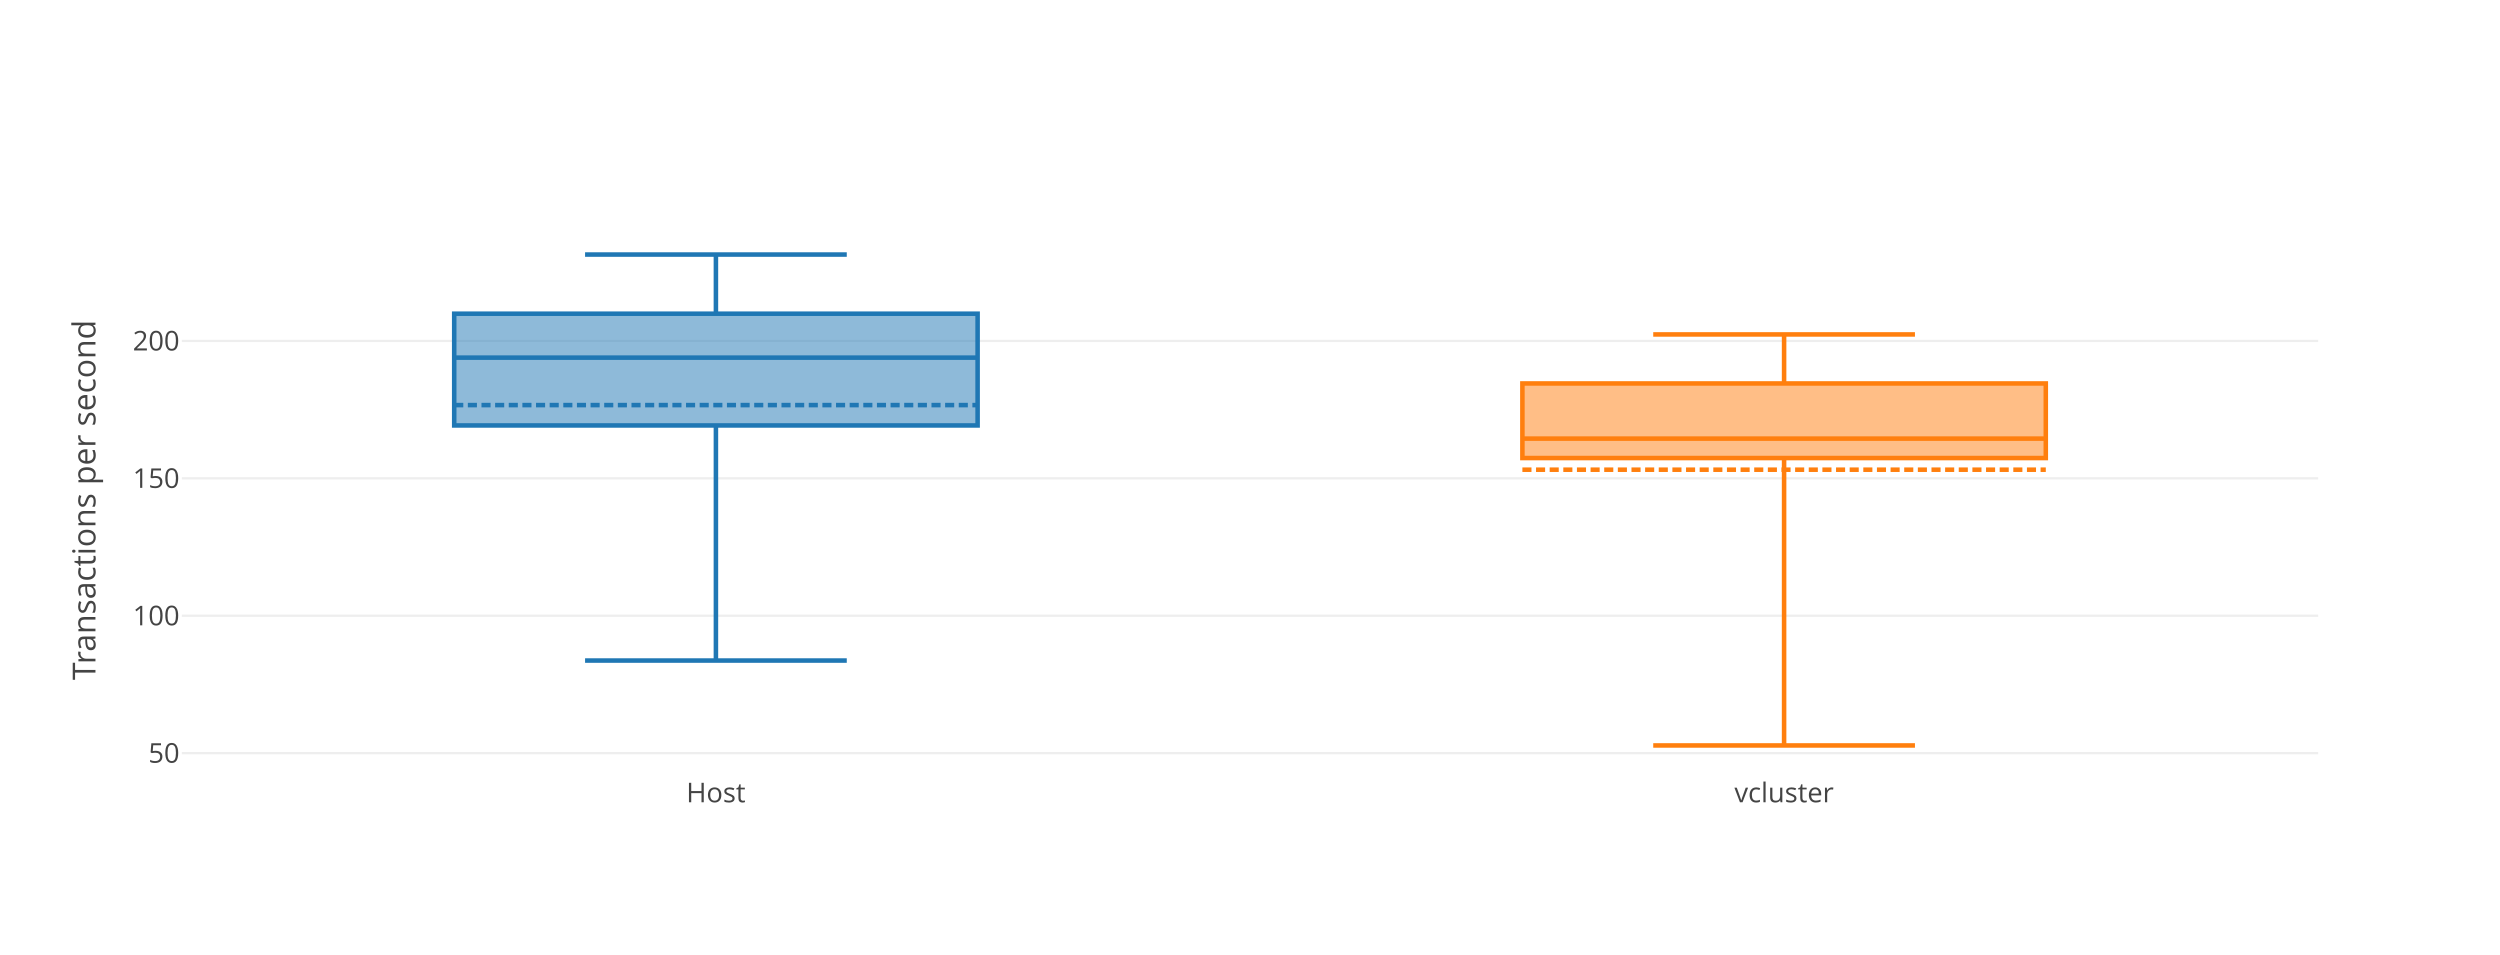
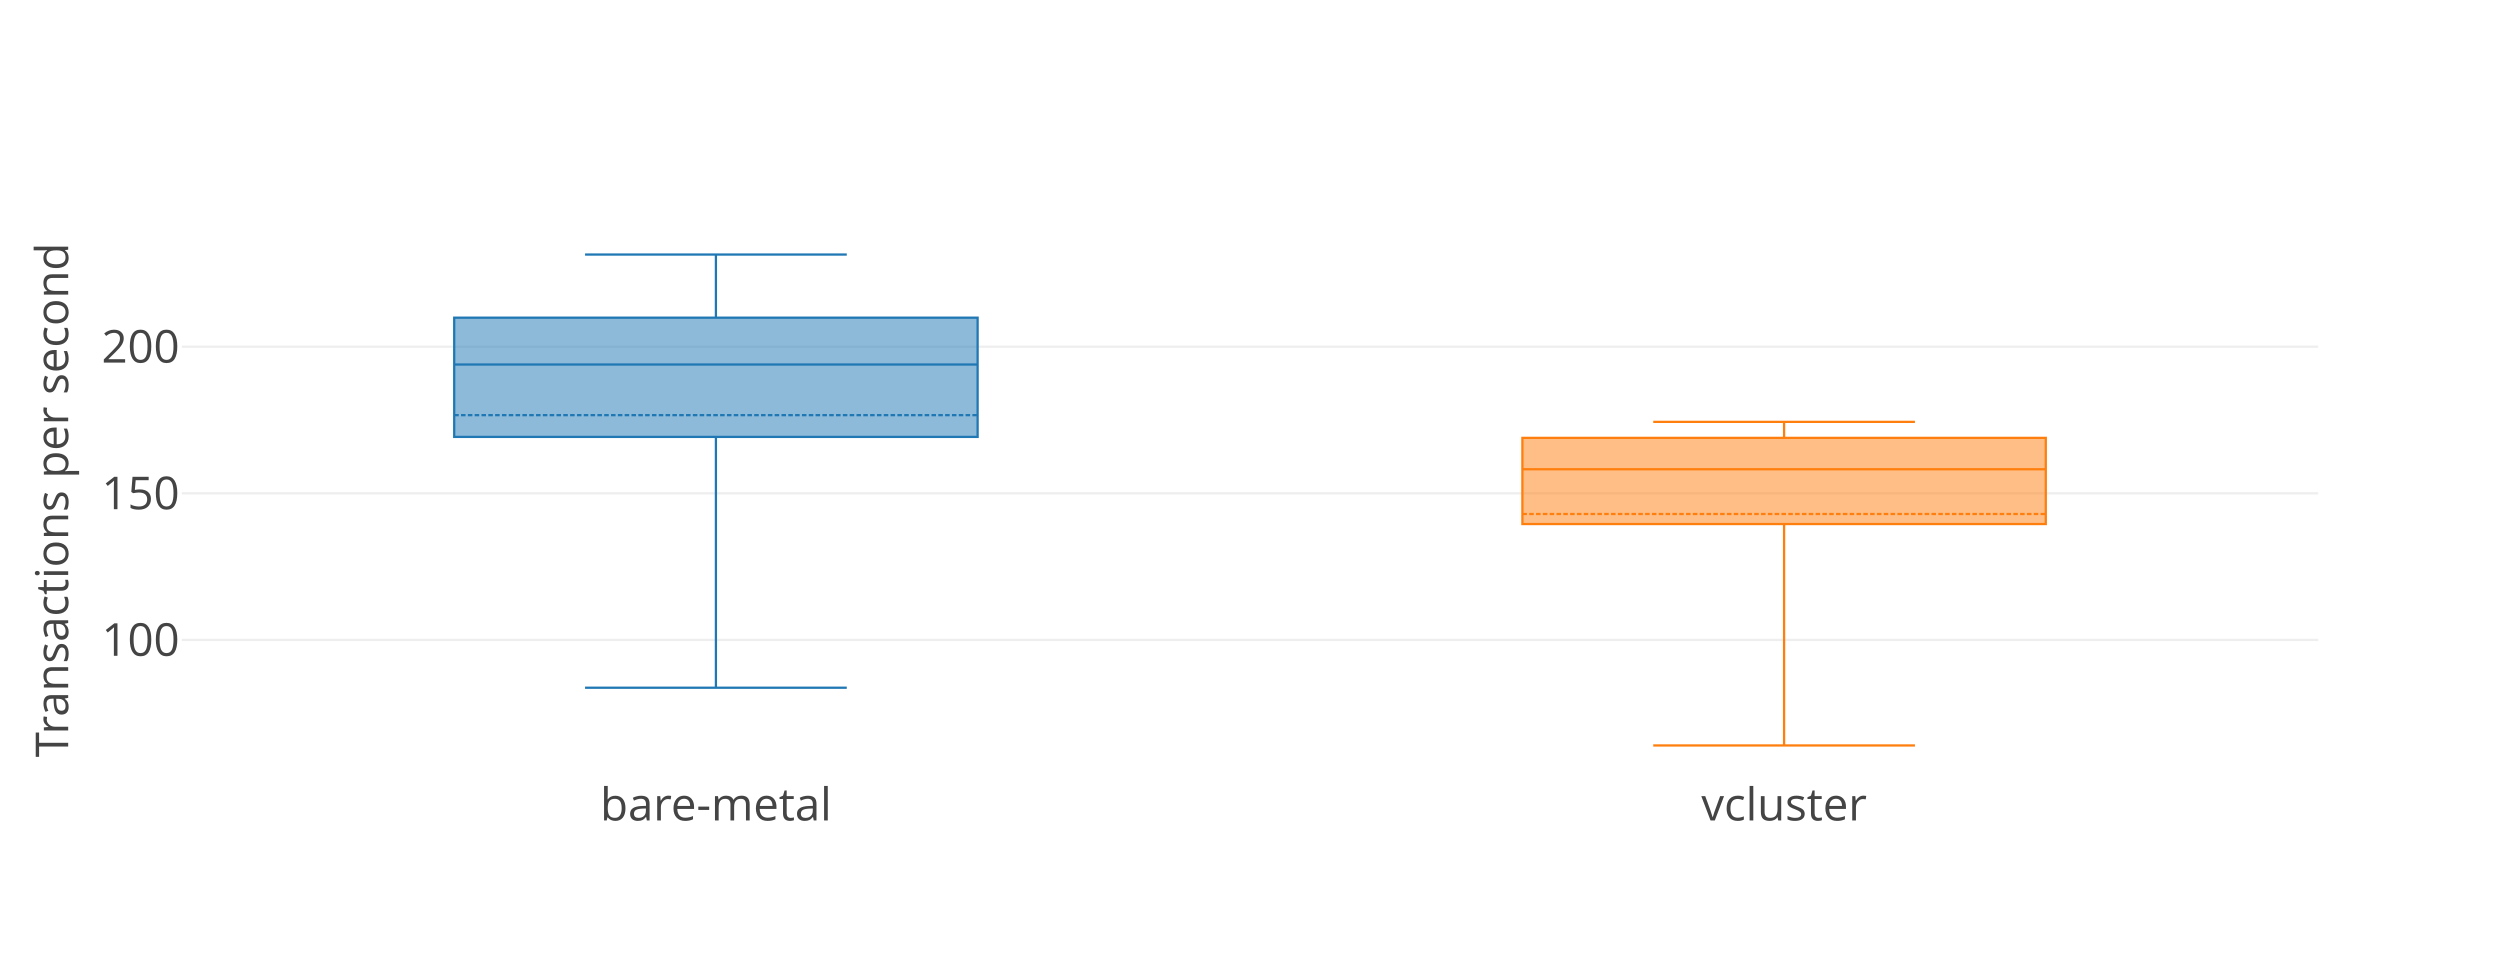
- <svg xmlns="http://www.w3.org/2000/svg" class="main-svg" width="1100" height="420" style="" viewBox="0 0 1100 420">
+ <svg xmlns="http://www.w3.org/2000/svg" class="main-svg" width="2200" height="840" style="" viewBox="0 0 1100 420">
  <rect x="0" y="0" width="1100" height="420" style="fill: rgb(255, 255, 255); fill-opacity: 1;" />
-   <defs id="defs-8cc024">
+   <defs id="defs-a539f1">
    <g class="clips">
-       <clipPath id="clip8cc024xyplot" class="plotclip">
+       <clipPath id="clipa539f1xyplot" class="plotclip">
        <rect width="940" height="240" />
      </clipPath>
-       <clipPath class="axesclip" id="clip8cc024x">
+       <clipPath class="axesclip" id="clipa539f1x">
        <rect x="80" y="0" width="940" height="420" />
      </clipPath>
-       <clipPath class="axesclip" id="clip8cc024y">
+       <clipPath class="axesclip" id="clipa539f1y">
        <rect x="0" y="100" width="1100" height="240" />
      </clipPath>
-       <clipPath class="axesclip" id="clip8cc024xy">
+       <clipPath class="axesclip" id="clipa539f1xy">
        <rect x="80" y="100" width="940" height="240" />
      </clipPath>
    </g>
    <g class="gradients" />
  </defs>
  <g class="bglayer" />
  <g class="layer-below">
    <g class="imagelayer" />
    <g class="shapelayer" />
  </g>
  <g class="cartesianlayer">
    <g class="subplot xy">
      <g class="layer-subplot">
        <g class="shapelayer" />
        <g class="imagelayer" />
      </g>
      <g class="gridlayer">
        <g class="x" />
        <g class="y">
-           <path class="ygrid crisp" transform="translate(0,331.39)" d="M80,0h940" style="stroke: rgb(238, 238, 238); stroke-opacity: 1; stroke-width: 1px;" />
-           <path class="ygrid crisp" transform="translate(0,270.93)" d="M80,0h940" style="stroke: rgb(238, 238, 238); stroke-opacity: 1; stroke-width: 1px;" />
-           <path class="ygrid crisp" transform="translate(0,210.47)" d="M80,0h940" style="stroke: rgb(238, 238, 238); stroke-opacity: 1; stroke-width: 1px;" />
-           <path class="ygrid crisp" transform="translate(0,150.01)" d="M80,0h940" style="stroke: rgb(238, 238, 238); stroke-opacity: 1; stroke-width: 1px;" />
+           <path class="ygrid crisp" transform="translate(0,281.56)" d="M80,0h940" style="stroke: rgb(238, 238, 238); stroke-opacity: 1; stroke-width: 1px;" />
+           <path class="ygrid crisp" transform="translate(0,217.06)" d="M80,0h940" style="stroke: rgb(238, 238, 238); stroke-opacity: 1; stroke-width: 1px;" />
+           <path class="ygrid crisp" transform="translate(0,152.55)" d="M80,0h940" style="stroke: rgb(238, 238, 238); stroke-opacity: 1; stroke-width: 1px;" />
        </g>
      </g>
      <g class="zerolinelayer" />
      <path class="xlines-below" />
      <path class="ylines-below" />
      <g class="overlines-below" />
      <g class="xaxislayer-below" />
      <g class="yaxislayer-below" />
      <g class="overaxes-below" />
-       <g class="plot" transform="translate(80,100)" clip-path="url('#clip8cc024xyplot')">
+       <g class="plot" transform="translate(80,100)" clip-path="url('#clipa539f1xyplot')">
        <g class="boxlayer mlayer">
          <g class="trace boxes" style="opacity: 1;">
-             <path class="box" d="M119.85,57.36H350.15M119.85,87.2H350.15V38.03H119.85ZM235,87.2V190.64M235,38.03V12M177.43,190.64H292.58M177.43,12H292.58" style="vector-effect: non-scaling-stroke; stroke-width: 2px; stroke: rgb(31, 119, 180); stroke-opacity: 1; fill: rgb(31, 119, 180); fill-opacity: 0.5;" />
-             <path class="mean" d="M119.85,78.24H350.15" style="fill: none; vector-effect: non-scaling-stroke; stroke-width: 2; stroke-dasharray: 4px, 2px; stroke: rgb(31, 119, 180); stroke-opacity: 1;" />
+             <path class="box" d="M119.85,60.39H350.15M119.85,92.24H350.15V39.78H119.85ZM235,92.24V202.6M235,39.78V12M177.43,202.6H292.58M177.43,12H292.58" style="vector-effect: non-scaling-stroke; stroke-width: 2px; stroke: rgb(31, 119, 180); stroke-opacity: 1; fill: rgb(31, 119, 180); fill-opacity: 0.5;" />
+             <path class="mean" d="M119.85,82.67H350.15" style="fill: none; vector-effect: non-scaling-stroke; stroke-width: 2; stroke-dasharray: 4px, 2px; stroke: rgb(31, 119, 180); stroke-opacity: 1;" />
          </g>
          <g class="trace boxes" style="opacity: 1;">
-             <path class="box" d="M589.85,92.99H820.15M589.85,101.54H820.15V68.72H589.85ZM705,101.54V228M705,68.72V47.15M647.42,228H762.58M647.42,47.15H762.58" style="vector-effect: non-scaling-stroke; stroke-width: 2px; stroke: rgb(255, 127, 14); stroke-opacity: 1; fill: rgb(255, 127, 14); fill-opacity: 0.5;" />
-             <path class="mean" d="M589.85,106.67H820.15" style="fill: none; vector-effect: non-scaling-stroke; stroke-width: 2; stroke-dasharray: 4px, 2px; stroke: rgb(255, 127, 14); stroke-opacity: 1;" />
+             <path class="box" d="M589.85,106.47H820.15M589.85,130.58H820.15V92.66H589.85ZM705,130.58V228M705,92.66V85.62M647.42,228H762.58M647.42,85.62H762.58" style="vector-effect: non-scaling-stroke; stroke-width: 2px; stroke: rgb(255, 127, 14); stroke-opacity: 1; fill: rgb(255, 127, 14); fill-opacity: 0.5;" />
+             <path class="mean" d="M589.85,126.16H820.15" style="fill: none; vector-effect: non-scaling-stroke; stroke-width: 2; stroke-dasharray: 4px, 2px; stroke: rgb(255, 127, 14); stroke-opacity: 1;" />
          </g>
        </g>
      </g>
      <g class="overplot" />
      <path class="xlines-above crisp" d="M0,0" style="fill: none;" />
      <path class="ylines-above crisp" d="M0,0" style="fill: none;" />
      <g class="overlines-above" />
      <g class="xaxislayer-above">
        <g class="xtick">
-           <text text-anchor="middle" x="0" y="353" transform="translate(315,0)" style="font-family: 'Open Sans', verdana, arial, sans-serif; font-size: 12px; fill: rgb(68, 68, 68); fill-opacity: 1; white-space: pre;">Host</text>
+           <text text-anchor="middle" x="0" y="361" transform="translate(315,0)" style="font-family: 'Open Sans', verdana, arial, sans-serif; font-size: 20px; fill: rgb(68, 68, 68); fill-opacity: 1; white-space: pre;">bare-metal</text>
        </g>
        <g class="xtick">
-           <text text-anchor="middle" x="0" y="353" transform="translate(785,0)" style="font-family: 'Open Sans', verdana, arial, sans-serif; font-size: 12px; fill: rgb(68, 68, 68); fill-opacity: 1; white-space: pre;">vcluster</text>
+           <text text-anchor="middle" x="0" y="361" transform="translate(785,0)" style="font-family: 'Open Sans', verdana, arial, sans-serif; font-size: 20px; fill: rgb(68, 68, 68); fill-opacity: 1; white-space: pre;">vcluster</text>
        </g>
      </g>
      <g class="yaxislayer-above">
        <g class="ytick">
-           <text text-anchor="end" x="79" y="4.2" transform="translate(0,331.39)" style="font-family: 'Open Sans', verdana, arial, sans-serif; font-size: 12px; fill: rgb(68, 68, 68); fill-opacity: 1; white-space: pre;">50</text>
+           <text text-anchor="end" x="79" y="7" transform="translate(0,281.56)" style="font-family: 'Open Sans', verdana, arial, sans-serif; font-size: 20px; fill: rgb(68, 68, 68); fill-opacity: 1; white-space: pre;">100</text>
        </g>
        <g class="ytick">
-           <text text-anchor="end" x="79" y="4.2" transform="translate(0,270.93)" style="font-family: 'Open Sans', verdana, arial, sans-serif; font-size: 12px; fill: rgb(68, 68, 68); fill-opacity: 1; white-space: pre;">100</text>
+           <text text-anchor="end" x="79" y="7" transform="translate(0,217.06)" style="font-family: 'Open Sans', verdana, arial, sans-serif; font-size: 20px; fill: rgb(68, 68, 68); fill-opacity: 1; white-space: pre;">150</text>
        </g>
        <g class="ytick">
-           <text text-anchor="end" x="79" y="4.2" transform="translate(0,210.47)" style="font-family: 'Open Sans', verdana, arial, sans-serif; font-size: 12px; fill: rgb(68, 68, 68); fill-opacity: 1; white-space: pre;">150</text>
-         </g>
-         <g class="ytick">
-           <text text-anchor="end" x="79" y="4.2" transform="translate(0,150.01)" style="font-family: 'Open Sans', verdana, arial, sans-serif; font-size: 12px; fill: rgb(68, 68, 68); fill-opacity: 1; white-space: pre;">200</text>
+           <text text-anchor="end" x="79" y="7" transform="translate(0,152.55)" style="font-family: 'Open Sans', verdana, arial, sans-serif; font-size: 20px; fill: rgb(68, 68, 68); fill-opacity: 1; white-space: pre;">200</text>
        </g>
      </g>
      <g class="overaxes-above" />
    </g>
  </g>
  <g class="polarlayer" />
  <g class="ternarylayer" />
  <g class="geolayer" />
  <g class="funnelarealayer" />
  <g class="pielayer" />
  <g class="treemaplayer" />
  <g class="sunburstlayer" />
  <g class="glimages" />
-   <defs id="topdefs-8cc024">
+   <defs id="topdefs-a539f1">
    <g class="clips" />
  </defs>
  <g class="layer-above">
    <g class="imagelayer" />
    <g class="shapelayer" />
  </g>
  <g class="infolayer">
    <g class="g-gtitle" />
    <g class="g-xtitle" />
    <g class="g-ytitle">
-       <text class="ytitle" transform="rotate(-90,42,220)" x="42" y="220" text-anchor="middle" style="font-family: 'Open Sans', verdana, arial, sans-serif; font-size: 14px; fill: rgb(68, 68, 68); opacity: 1; font-weight: normal; white-space: pre;">Transactions per second</text>
+       <text class="ytitle" transform="rotate(-90,30,220)" x="30" y="220" text-anchor="middle" style="font-family: 'Open Sans', verdana, arial, sans-serif; font-size: 20px; fill: rgb(68, 68, 68); opacity: 1; font-weight: normal; white-space: pre;">Transactions per second</text>
    </g>
  </g>
</svg>
